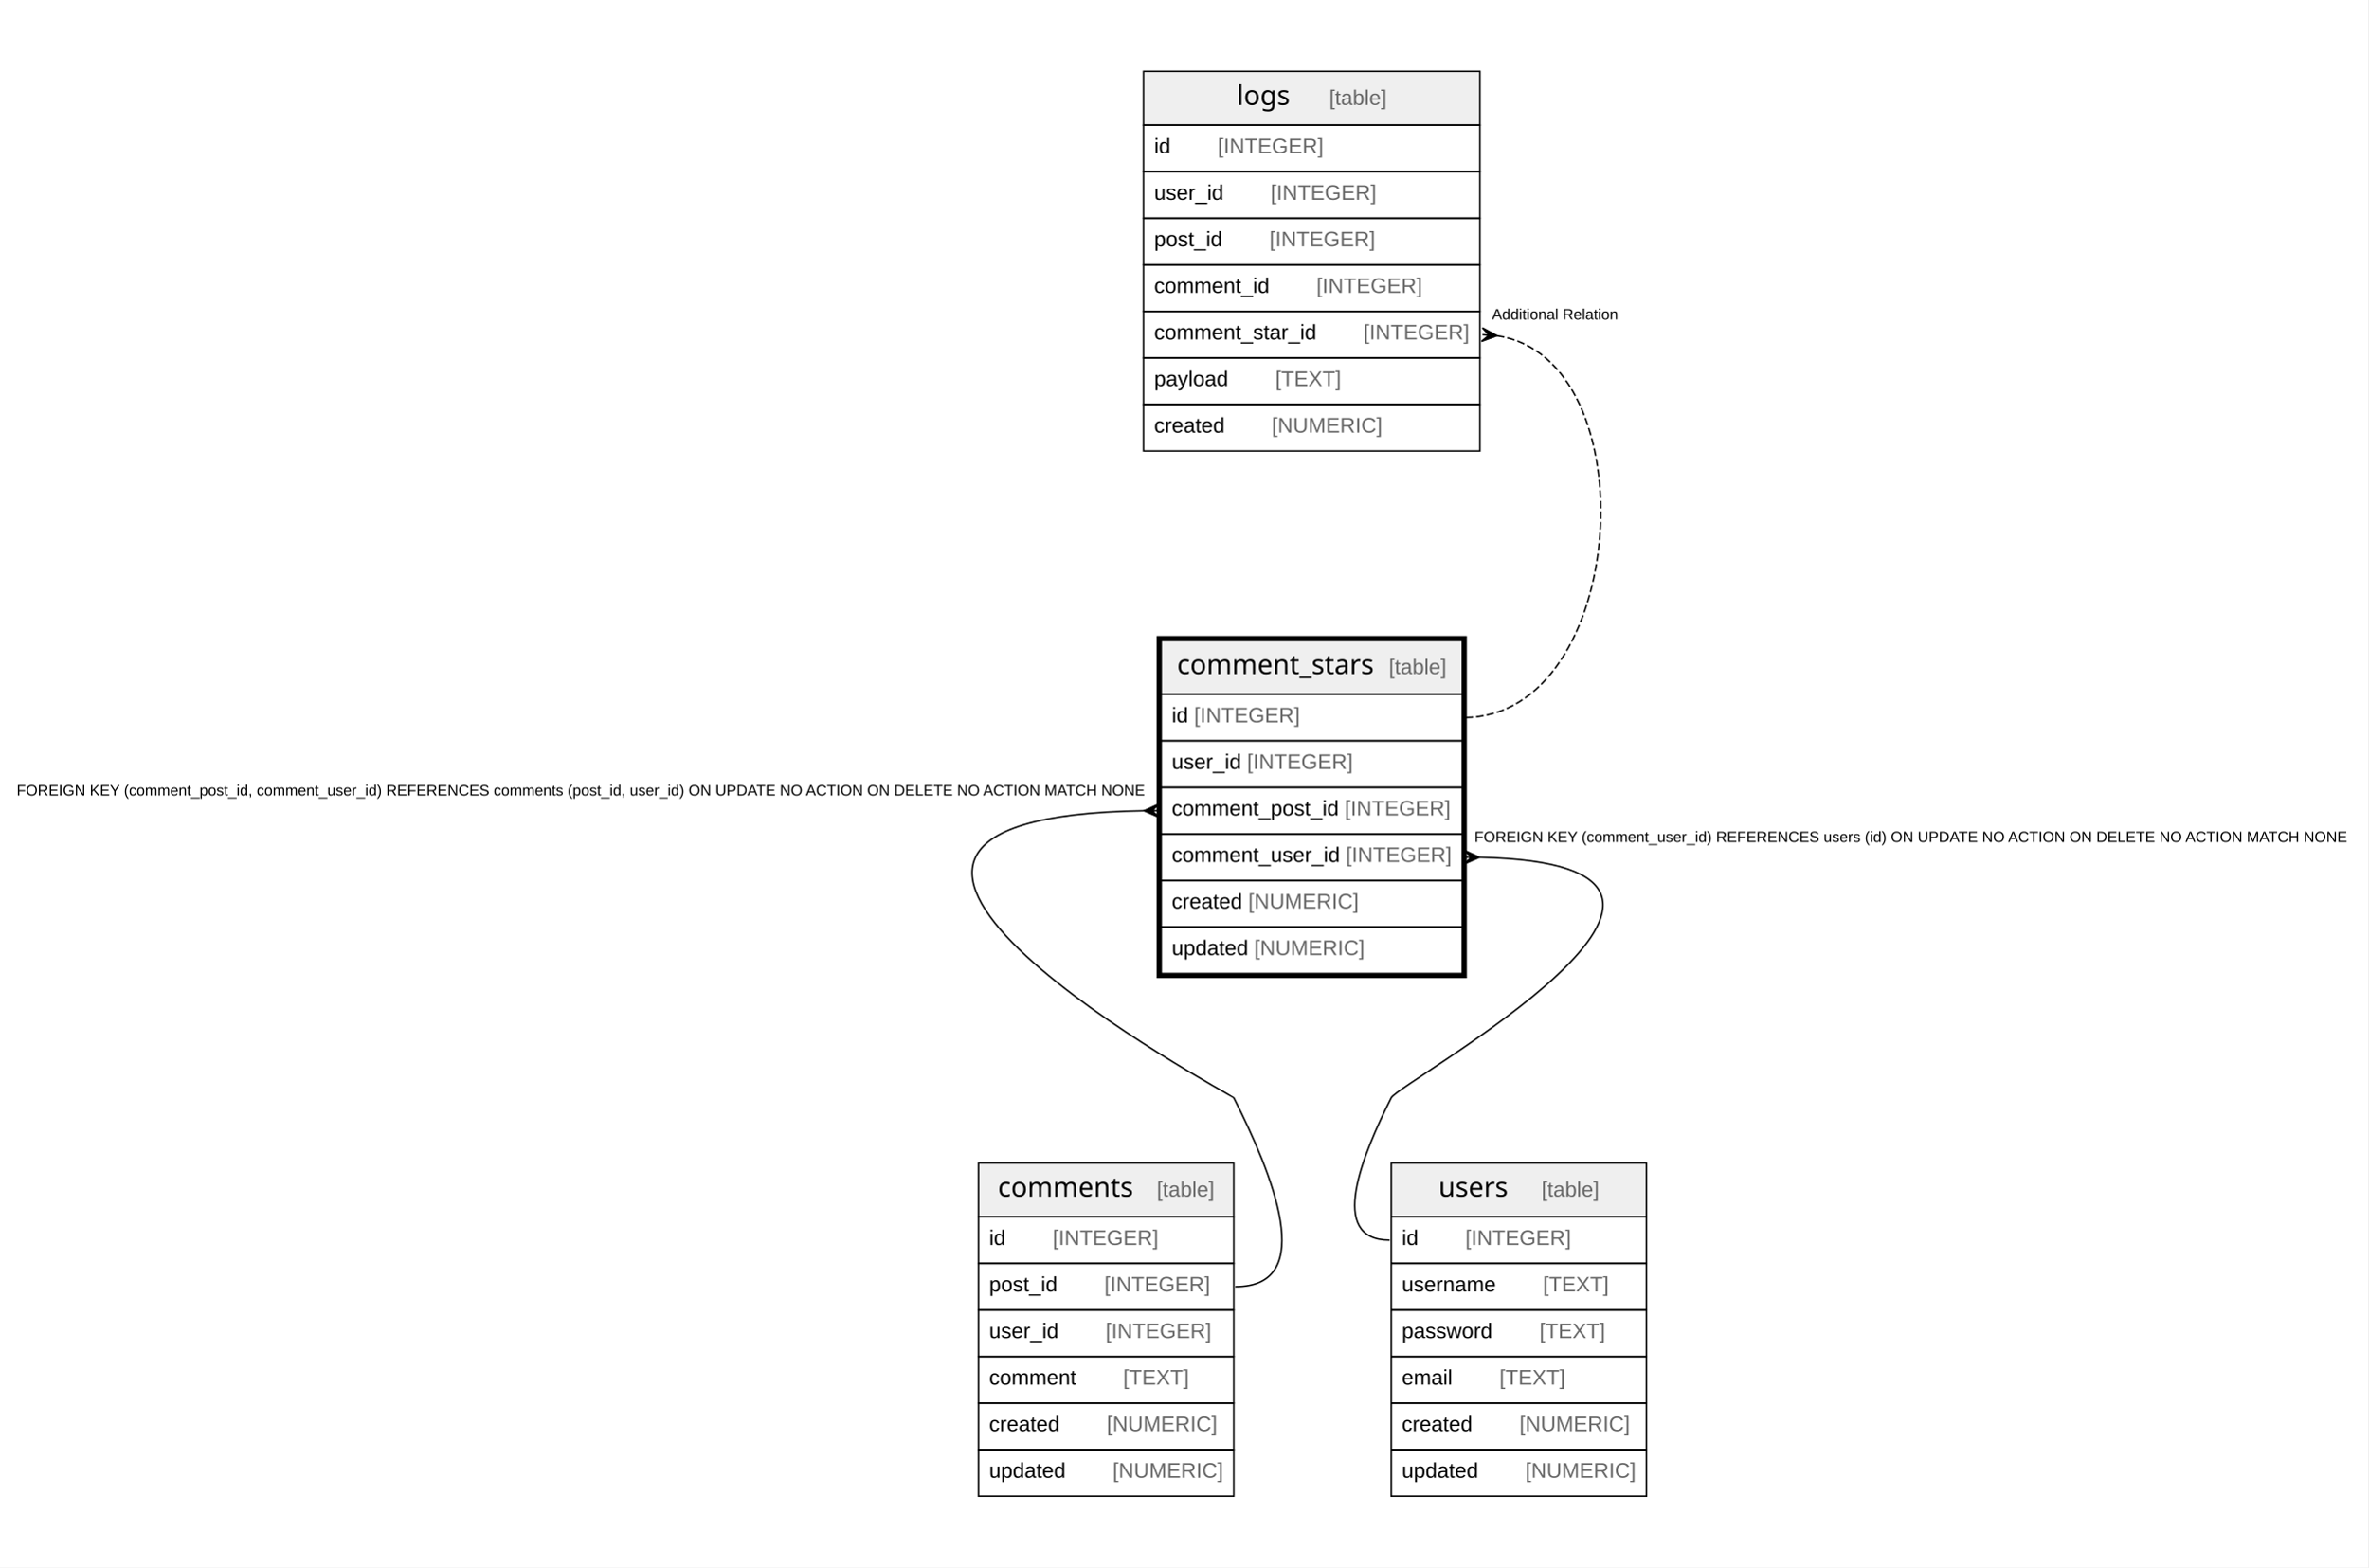
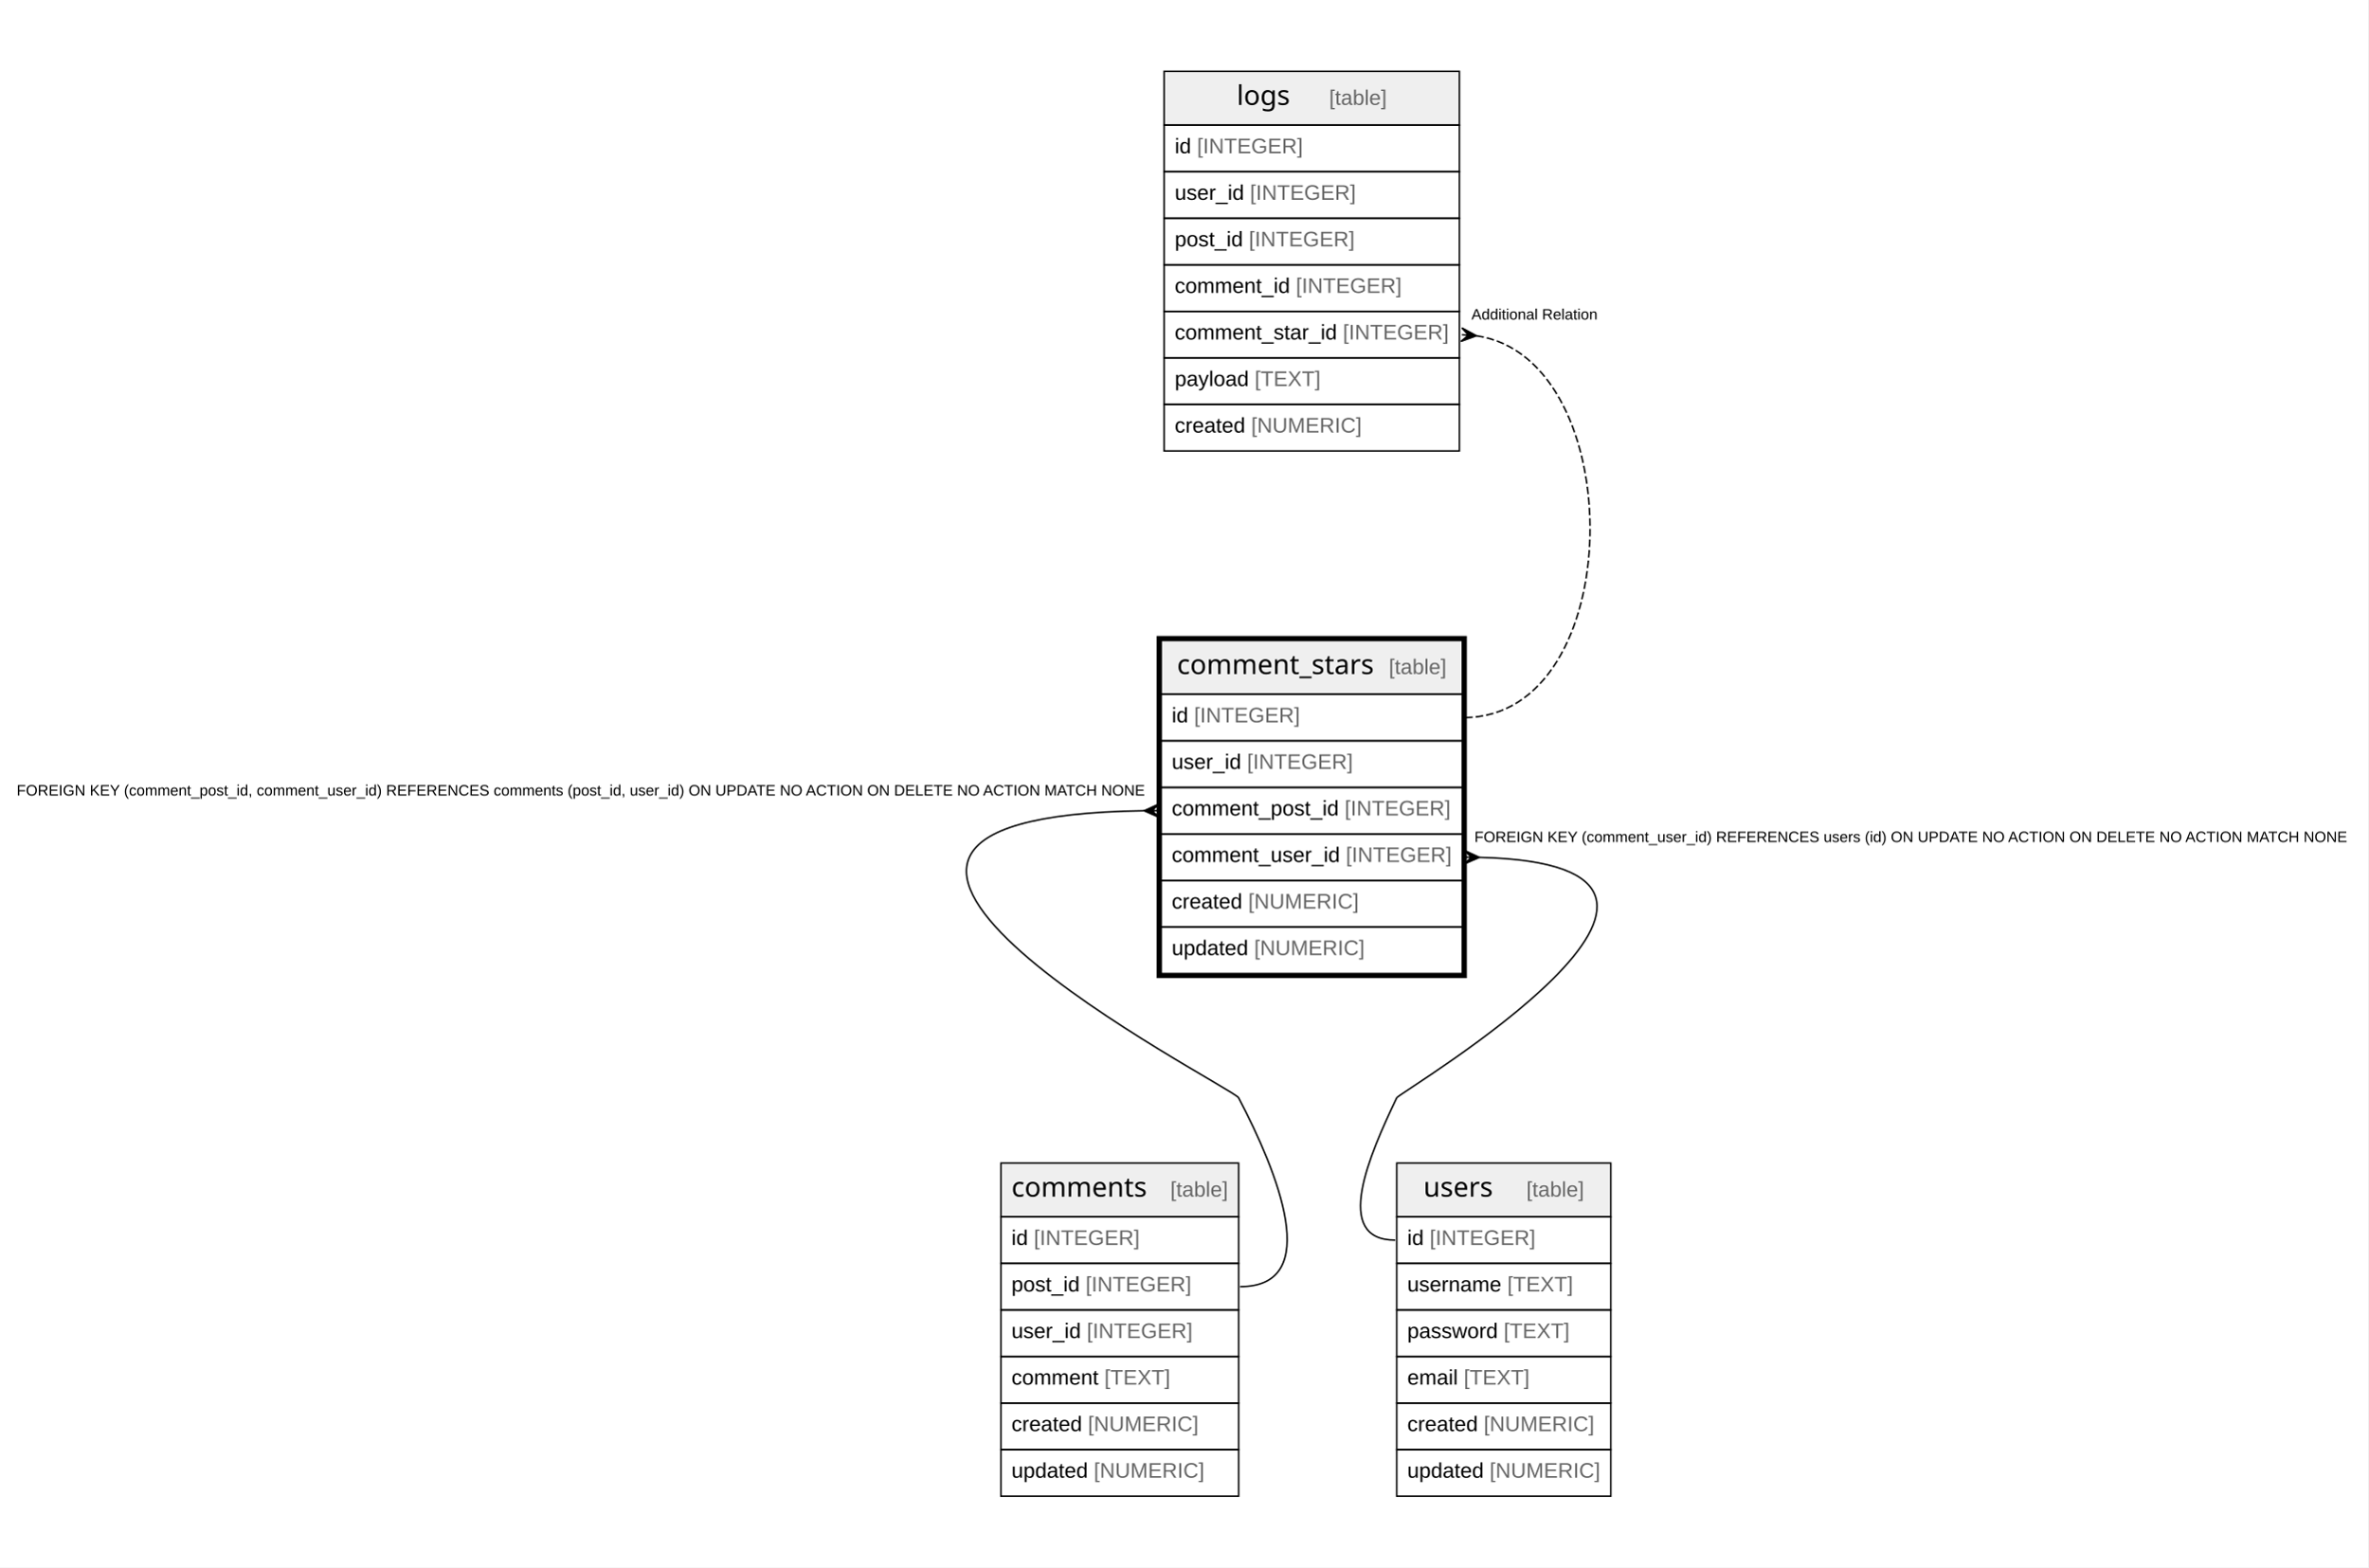
<svg xmlns="http://www.w3.org/2000/svg" width="1566pt" height="1037pt" viewBox="0.00 0.00 1566.32 1037.20">
  <g id="graph0" class="graph" transform="scale(1 1) rotate(0) translate(4 1033.2)">
    <polygon fill="white" stroke="none" points="-4,4 -4,-1033.2 1562.32,-1033.2 1562.32,4 -4,4" />
    <g id="node1" class="node">
      <polygon fill="#efefef" stroke="none" points="764.06,-573.8 764.06,-609.4 963.23,-609.4 963.23,-573.8 764.06,-573.8" />
      <polygon fill="none" stroke="black" points="764.06,-573.8 764.06,-609.4 963.23,-609.4 963.23,-573.8 764.06,-573.8" />
      <text text-anchor="start" x="774.53" y="-587.2" font-family="Arial Bold" font-size="18.00">comment_stars</text>
      <text text-anchor="start" x="883.51" y="-587.2" font-family="Arial" font-size="14.00">    </text>
      <text text-anchor="start" x="914.63" y="-587.2" font-family="Arial" font-size="14.00" fill="#666666">[table]</text>
      <polygon fill="none" stroke="black" points="764.06,-543 764.06,-573.8 963.23,-573.8 963.23,-543 764.06,-543" />
      <text text-anchor="start" x="771.06" y="-555.2" font-family="Arial" font-size="14.00">id </text>
      <text text-anchor="start" x="785.85" y="-555.2" font-family="Arial" font-size="14.00" fill="#666666">[INTEGER]</text>
      <polygon fill="none" stroke="black" points="764.06,-512.2 764.06,-543 963.23,-543 963.23,-512.2 764.06,-512.2" />
      <text text-anchor="start" x="771.06" y="-524.4" font-family="Arial" font-size="14.00">user_id </text>
      <text text-anchor="start" x="820.87" y="-524.4" font-family="Arial" font-size="14.00" fill="#666666">[INTEGER]</text>
      <polygon fill="none" stroke="black" points="764.06,-481.4 764.06,-512.2 963.23,-512.2 963.23,-481.4 764.06,-481.4" />
      <text text-anchor="start" x="771.06" y="-493.6" font-family="Arial" font-size="14.00">comment_post_id </text>
      <text text-anchor="start" x="885.46" y="-493.6" font-family="Arial" font-size="14.00" fill="#666666">[INTEGER]</text>
      <polygon fill="none" stroke="black" points="764.06,-450.6 764.06,-481.4 963.23,-481.4 963.23,-450.6 764.06,-450.6" />
      <text text-anchor="start" x="771.06" y="-462.8" font-family="Arial" font-size="14.00">comment_user_id </text>
      <text text-anchor="start" x="886.23" y="-462.8" font-family="Arial" font-size="14.00" fill="#666666">[INTEGER]</text>
      <polygon fill="none" stroke="black" points="764.06,-419.8 764.06,-450.6 963.23,-450.6 963.23,-419.8 764.06,-419.8" />
      <text text-anchor="start" x="771.06" y="-432" font-family="Arial" font-size="14.00">created </text>
      <text text-anchor="start" x="821.65" y="-432" font-family="Arial" font-size="14.00" fill="#666666">[NUMERIC]</text>
      <polygon fill="none" stroke="black" points="764.06,-389 764.06,-419.8 963.23,-419.8 963.23,-389 764.06,-389" />
      <text text-anchor="start" x="771.06" y="-401.2" font-family="Arial" font-size="14.00">updated </text>
      <text text-anchor="start" x="825.56" y="-401.2" font-family="Arial" font-size="14.00" fill="#666666">[NUMERIC]</text>
      <polygon fill="none" stroke="black" stroke-width="3" points="762.56,-387.5 762.56,-610.9 964.73,-610.9 964.73,-387.5 762.56,-387.5" />
    </g>
    <g id="node3" class="node">
-       <polygon fill="#efefef" stroke="none" points="643.23,-228 643.23,-263.6 812.07,-263.6 812.07,-228 643.23,-228" />
-       <polygon fill="none" stroke="black" points="643.23,-228 643.23,-263.6 812.07,-263.6 812.07,-228 643.23,-228" />
-       <text text-anchor="start" x="656.03" y="-241.4" font-family="Arial Bold" font-size="18.00">comments</text>
-       <text text-anchor="start" x="730.01" y="-241.4" font-family="Arial" font-size="14.00">    </text>
-       <text text-anchor="start" x="761.13" y="-241.4" font-family="Arial" font-size="14.00" fill="#666666">[table]</text>
-       <polygon fill="none" stroke="black" points="643.23,-197.2 643.23,-228 812.07,-228 812.07,-197.2 643.23,-197.2" />
-       <text text-anchor="start" x="650.23" y="-209.4" font-family="Arial" font-size="14.00">id    </text>
-       <text text-anchor="start" x="692.25" y="-209.4" font-family="Arial" font-size="14.00" fill="#666666">[INTEGER]</text>
-       <polygon fill="none" stroke="black" points="643.23,-166.4 643.23,-197.2 812.07,-197.2 812.07,-166.4 643.23,-166.4" />
-       <text text-anchor="start" x="650.23" y="-178.6" font-family="Arial" font-size="14.00">post_id    </text>
-       <text text-anchor="start" x="726.49" y="-178.6" font-family="Arial" font-size="14.00" fill="#666666">[INTEGER]</text>
-       <polygon fill="none" stroke="black" points="643.23,-135.6 643.23,-166.4 812.07,-166.4 812.07,-135.6 643.23,-135.6" />
-       <text text-anchor="start" x="650.23" y="-147.8" font-family="Arial" font-size="14.00">user_id    </text>
-       <text text-anchor="start" x="727.27" y="-147.8" font-family="Arial" font-size="14.00" fill="#666666">[INTEGER]</text>
-       <polygon fill="none" stroke="black" points="643.23,-104.8 643.23,-135.6 812.07,-135.6 812.07,-104.8 643.23,-104.8" />
-       <text text-anchor="start" x="650.23" y="-117" font-family="Arial" font-size="14.00">comment    </text>
-       <text text-anchor="start" x="738.92" y="-117" font-family="Arial" font-size="14.00" fill="#666666">[TEXT]</text>
-       <polygon fill="none" stroke="black" points="643.23,-74 643.23,-104.8 812.07,-104.8 812.07,-74 643.23,-74" />
-       <text text-anchor="start" x="650.23" y="-86.2" font-family="Arial" font-size="14.00">created    </text>
-       <text text-anchor="start" x="728.04" y="-86.2" font-family="Arial" font-size="14.00" fill="#666666">[NUMERIC]</text>
-       <polygon fill="none" stroke="black" points="643.23,-43.2 643.23,-74 812.07,-74 812.07,-43.2 643.23,-43.2" />
-       <text text-anchor="start" x="650.23" y="-55.4" font-family="Arial" font-size="14.00">updated    </text>
-       <text text-anchor="start" x="731.96" y="-55.4" font-family="Arial" font-size="14.00" fill="#666666">[NUMERIC]</text>
+       <polygon fill="#efefef" stroke="none" points="658.03,-228 658.03,-263.6 815.27,-263.6 815.27,-228 658.03,-228" />
+       <polygon fill="none" stroke="black" points="658.03,-228 658.03,-263.6 815.27,-263.6 815.27,-228 658.03,-228" />
+       <text text-anchor="start" x="665.03" y="-241.4" font-family="Arial Bold" font-size="18.00">comments</text>
+       <text text-anchor="start" x="739.01" y="-241.4" font-family="Arial" font-size="14.00">    </text>
+       <text text-anchor="start" x="770.13" y="-241.4" font-family="Arial" font-size="14.00" fill="#666666">[table]</text>
+       <polygon fill="none" stroke="black" points="658.03,-197.2 658.03,-228 815.27,-228 815.27,-197.2 658.03,-197.2" />
+       <text text-anchor="start" x="665.03" y="-209.4" font-family="Arial" font-size="14.00">id </text>
+       <text text-anchor="start" x="679.81" y="-209.4" font-family="Arial" font-size="14.00" fill="#666666">[INTEGER]</text>
+       <polygon fill="none" stroke="black" points="658.03,-166.4 658.03,-197.2 815.27,-197.2 815.27,-166.4 658.03,-166.4" />
+       <text text-anchor="start" x="665.03" y="-178.6" font-family="Arial" font-size="14.00">post_id </text>
+       <text text-anchor="start" x="714.06" y="-178.6" font-family="Arial" font-size="14.00" fill="#666666">[INTEGER]</text>
+       <polygon fill="none" stroke="black" points="658.03,-135.6 658.03,-166.4 815.27,-166.4 815.27,-135.6 658.03,-135.6" />
+       <text text-anchor="start" x="665.03" y="-147.8" font-family="Arial" font-size="14.00">user_id </text>
+       <text text-anchor="start" x="714.83" y="-147.8" font-family="Arial" font-size="14.00" fill="#666666">[INTEGER]</text>
+       <polygon fill="none" stroke="black" points="658.03,-104.8 658.03,-135.6 815.27,-135.6 815.27,-104.8 658.03,-104.8" />
+       <text text-anchor="start" x="665.03" y="-117" font-family="Arial" font-size="14.00">comment </text>
+       <text text-anchor="start" x="726.49" y="-117" font-family="Arial" font-size="14.00" fill="#666666">[TEXT]</text>
+       <polygon fill="none" stroke="black" points="658.03,-74 658.03,-104.8 815.27,-104.8 815.27,-74 658.03,-74" />
+       <text text-anchor="start" x="665.03" y="-86.2" font-family="Arial" font-size="14.00">created </text>
+       <text text-anchor="start" x="715.61" y="-86.2" font-family="Arial" font-size="14.00" fill="#666666">[NUMERIC]</text>
+       <polygon fill="none" stroke="black" points="658.03,-43.2 658.03,-74 815.27,-74 815.27,-43.2 658.03,-43.2" />
+       <text text-anchor="start" x="665.03" y="-55.4" font-family="Arial" font-size="14.00">updated </text>
+       <text text-anchor="start" x="719.52" y="-55.4" font-family="Arial" font-size="14.00" fill="#666666">[NUMERIC]</text>
    </g>
    <g id="edge2" class="edge">
-       <path fill="none" stroke="black" d="M753.03,-496.73C465.93,-492.59 811.4,-308.11 812.07,-306.8 837.11,-257.21 868.62,-181.8 813.07,-181.8" />
-       <polygon fill="black" stroke="black" points="752.73,-496.73 762.7,-501.3 758.06,-496.76 762.39,-496.8 762.39,-496.8 762.39,-496.8 758.06,-496.76 762.76,-492.3 752.73,-496.73" />
+       <path fill="none" stroke="black" d="M752.75,-496.73C457.38,-492.72 811.43,-314.12 815.27,-306.8 841.07,-257.6 871.83,-181.8 816.27,-181.8" />
+       <polygon fill="black" stroke="black" points="752.73,-496.73 762.7,-501.3 758.06,-496.77 762.39,-496.8 762.39,-496.8 762.39,-496.8 758.06,-496.77 762.76,-492.3 752.73,-496.73" />
      <text text-anchor="start" x="7" y="-506.8" font-family="Arial" font-size="10.00">FOREIGN KEY (comment_post_id, comment_user_id) REFERENCES comments (post_id, user_id) ON UPDATE NO ACTION ON DELETE NO ACTION MATCH NONE</text>
    </g>
    <g id="node4" class="node">
-       <polygon fill="#efefef" stroke="none" points="916.23,-228 916.23,-263.6 1085.07,-263.6 1085.07,-228 916.23,-228" />
-       <polygon fill="none" stroke="black" points="916.23,-228 916.23,-263.6 1085.07,-263.6 1085.07,-228 916.23,-228" />
-       <text text-anchor="start" x="947.52" y="-241.4" font-family="Arial Bold" font-size="18.00">users</text>
-       <text text-anchor="start" x="984.52" y="-241.4" font-family="Arial" font-size="14.00">    </text>
-       <text text-anchor="start" x="1015.63" y="-241.4" font-family="Arial" font-size="14.00" fill="#666666">[table]</text>
-       <polygon fill="none" stroke="black" points="916.23,-197.2 916.23,-228 1085.07,-228 1085.07,-197.2 916.23,-197.2" />
-       <text text-anchor="start" x="923.23" y="-209.4" font-family="Arial" font-size="14.00">id    </text>
-       <text text-anchor="start" x="965.25" y="-209.4" font-family="Arial" font-size="14.00" fill="#666666">[INTEGER]</text>
-       <polygon fill="none" stroke="black" points="916.23,-166.4 916.23,-197.2 1085.07,-197.2 1085.07,-166.4 916.23,-166.4" />
-       <text text-anchor="start" x="923.23" y="-178.6" font-family="Arial" font-size="14.00">username    </text>
-       <text text-anchor="start" x="1016.6" y="-178.6" font-family="Arial" font-size="14.00" fill="#666666">[TEXT]</text>
-       <polygon fill="none" stroke="black" points="916.23,-135.6 916.23,-166.4 1085.07,-166.4 1085.07,-135.6 916.23,-135.6" />
-       <text text-anchor="start" x="923.23" y="-147.8" font-family="Arial" font-size="14.00">password    </text>
-       <text text-anchor="start" x="1014.27" y="-147.8" font-family="Arial" font-size="14.00" fill="#666666">[TEXT]</text>
-       <polygon fill="none" stroke="black" points="916.23,-104.8 916.23,-135.6 1085.07,-135.6 1085.07,-104.8 916.23,-104.8" />
-       <text text-anchor="start" x="923.23" y="-117" font-family="Arial" font-size="14.00">email    </text>
-       <text text-anchor="start" x="987.8" y="-117" font-family="Arial" font-size="14.00" fill="#666666">[TEXT]</text>
-       <polygon fill="none" stroke="black" points="916.23,-74 916.23,-104.8 1085.07,-104.8 1085.07,-74 916.23,-74" />
-       <text text-anchor="start" x="923.23" y="-86.2" font-family="Arial" font-size="14.00">created    </text>
-       <text text-anchor="start" x="1001.04" y="-86.2" font-family="Arial" font-size="14.00" fill="#666666">[NUMERIC]</text>
-       <polygon fill="none" stroke="black" points="916.23,-43.2 916.23,-74 1085.07,-74 1085.07,-43.2 916.23,-43.2" />
-       <text text-anchor="start" x="923.23" y="-55.4" font-family="Arial" font-size="14.00">updated    </text>
-       <text text-anchor="start" x="1004.96" y="-55.4" font-family="Arial" font-size="14.00" fill="#666666">[NUMERIC]</text>
+       <polygon fill="#efefef" stroke="none" points="919.85,-228 919.85,-263.6 1061.45,-263.6 1061.45,-228 919.85,-228" />
+       <polygon fill="none" stroke="black" points="919.85,-228 919.85,-263.6 1061.45,-263.6 1061.45,-228 919.85,-228" />
+       <text text-anchor="start" x="937.52" y="-241.4" font-family="Arial Bold" font-size="18.00">users</text>
+       <text text-anchor="start" x="974.52" y="-241.4" font-family="Arial" font-size="14.00">    </text>
+       <text text-anchor="start" x="1005.63" y="-241.4" font-family="Arial" font-size="14.00" fill="#666666">[table]</text>
+       <polygon fill="none" stroke="black" points="919.85,-197.2 919.85,-228 1061.45,-228 1061.45,-197.2 919.85,-197.2" />
+       <text text-anchor="start" x="926.85" y="-209.4" font-family="Arial" font-size="14.00">id </text>
+       <text text-anchor="start" x="941.63" y="-209.4" font-family="Arial" font-size="14.00" fill="#666666">[INTEGER]</text>
+       <polygon fill="none" stroke="black" points="919.85,-166.4 919.85,-197.2 1061.45,-197.2 1061.45,-166.4 919.85,-166.4" />
+       <text text-anchor="start" x="926.85" y="-178.6" font-family="Arial" font-size="14.00">username </text>
+       <text text-anchor="start" x="992.99" y="-178.6" font-family="Arial" font-size="14.00" fill="#666666">[TEXT]</text>
+       <polygon fill="none" stroke="black" points="919.85,-135.6 919.85,-166.4 1061.45,-166.4 1061.45,-135.6 919.85,-135.6" />
+       <text text-anchor="start" x="926.85" y="-147.8" font-family="Arial" font-size="14.00">password </text>
+       <text text-anchor="start" x="990.65" y="-147.8" font-family="Arial" font-size="14.00" fill="#666666">[TEXT]</text>
+       <polygon fill="none" stroke="black" points="919.85,-104.8 919.85,-135.6 1061.45,-135.6 1061.45,-104.8 919.85,-104.8" />
+       <text text-anchor="start" x="926.85" y="-117" font-family="Arial" font-size="14.00">email </text>
+       <text text-anchor="start" x="964.19" y="-117" font-family="Arial" font-size="14.00" fill="#666666">[TEXT]</text>
+       <polygon fill="none" stroke="black" points="919.85,-74 919.85,-104.8 1061.45,-104.8 1061.45,-74 919.85,-74" />
+       <text text-anchor="start" x="926.85" y="-86.2" font-family="Arial" font-size="14.00">created </text>
+       <text text-anchor="start" x="977.43" y="-86.2" font-family="Arial" font-size="14.00" fill="#666666">[NUMERIC]</text>
+       <polygon fill="none" stroke="black" points="919.85,-43.2 919.85,-74 1061.45,-74 1061.45,-43.2 919.85,-43.2" />
+       <text text-anchor="start" x="926.85" y="-55.4" font-family="Arial" font-size="14.00">updated </text>
+       <text text-anchor="start" x="981.34" y="-55.4" font-family="Arial" font-size="14.00" fill="#666666">[NUMERIC]</text>
    </g>
    <g id="edge3" class="edge">
-       <path fill="none" stroke="black" d="M974.65,-465.89C1185.81,-461.38 921.3,-316.93 916.23,-306.8 897.5,-269.36 873.36,-212.6 915.23,-212.6" />
-       <polygon fill="black" stroke="black" points="974.57,-465.89 964.52,-461.5 969.23,-465.95 964.9,-465.99 964.9,-465.99 964.9,-465.99 969.23,-465.95 964.62,-470.5 974.57,-465.89" />
+       <path fill="none" stroke="black" d="M974.53,-465.88C1176.61,-461.03 921.57,-310.41 919.85,-306.8 901.84,-269 876.98,-212.6 918.85,-212.6" />
+       <polygon fill="black" stroke="black" points="974.57,-465.88 964.52,-461.5 969.23,-465.94 964.9,-465.99 964.9,-465.99 964.9,-465.99 969.23,-465.94 964.62,-470.5 974.57,-465.88" />
      <text text-anchor="start" x="971.23" y="-476" font-family="Arial" font-size="10.00">FOREIGN KEY (comment_user_id) REFERENCES users (id) ON UPDATE NO ACTION ON DELETE NO ACTION MATCH NONE</text>
    </g>
    <g id="node2" class="node">
-       <polygon fill="#efefef" stroke="none" points="752.4,-950.4 752.4,-986 974.9,-986 974.9,-950.4 752.4,-950.4" />
-       <polygon fill="none" stroke="black" points="752.4,-950.4 752.4,-986 974.9,-986 974.9,-950.4 752.4,-950.4" />
+       <polygon fill="#efefef" stroke="none" points="766.01,-950.4 766.01,-986 961.29,-986 961.29,-950.4 766.01,-950.4" />
+       <polygon fill="none" stroke="black" points="766.01,-950.4 766.01,-986 961.29,-986 961.29,-950.4 766.01,-950.4" />
      <text text-anchor="start" x="814.02" y="-963.8" font-family="Arial Bold" font-size="18.00">logs</text>
      <text text-anchor="start" x="844.02" y="-963.8" font-family="Arial" font-size="14.00">    </text>
      <text text-anchor="start" x="875.14" y="-963.8" font-family="Arial" font-size="14.00" fill="#666666">[table]</text>
-       <polygon fill="none" stroke="black" points="752.4,-919.6 752.4,-950.4 974.9,-950.4 974.9,-919.6 752.4,-919.6" />
-       <text text-anchor="start" x="759.4" y="-931.8" font-family="Arial" font-size="14.00">id    </text>
-       <text text-anchor="start" x="801.41" y="-931.8" font-family="Arial" font-size="14.00" fill="#666666">[INTEGER]</text>
-       <polygon fill="none" stroke="black" points="752.4,-888.8 752.4,-919.6 974.9,-919.6 974.9,-888.8 752.4,-888.8" />
-       <text text-anchor="start" x="759.4" y="-901" font-family="Arial" font-size="14.00">user_id    </text>
-       <text text-anchor="start" x="836.43" y="-901" font-family="Arial" font-size="14.00" fill="#666666">[INTEGER]</text>
-       <polygon fill="none" stroke="black" points="752.4,-858 752.4,-888.8 974.9,-888.8 974.9,-858 752.4,-858" />
-       <text text-anchor="start" x="759.4" y="-870.2" font-family="Arial" font-size="14.00">post_id    </text>
-       <text text-anchor="start" x="835.66" y="-870.2" font-family="Arial" font-size="14.00" fill="#666666">[INTEGER]</text>
-       <polygon fill="none" stroke="black" points="752.4,-827.2 752.4,-858 974.9,-858 974.9,-827.2 752.4,-827.2" />
-       <text text-anchor="start" x="759.4" y="-839.4" font-family="Arial" font-size="14.00">comment_id    </text>
-       <text text-anchor="start" x="866.77" y="-839.4" font-family="Arial" font-size="14.00" fill="#666666">[INTEGER]</text>
-       <polygon fill="none" stroke="black" points="752.4,-796.4 752.4,-827.2 974.9,-827.2 974.9,-796.4 752.4,-796.4" />
-       <text text-anchor="start" x="759.4" y="-808.6" font-family="Arial" font-size="14.00">comment_star_id    </text>
-       <text text-anchor="start" x="897.89" y="-808.6" font-family="Arial" font-size="14.00" fill="#666666">[INTEGER]</text>
-       <polygon fill="none" stroke="black" points="752.4,-765.6 752.4,-796.4 974.9,-796.4 974.9,-765.6 752.4,-765.6" />
-       <text text-anchor="start" x="759.4" y="-777.8" font-family="Arial" font-size="14.00">payload    </text>
-       <text text-anchor="start" x="839.56" y="-777.8" font-family="Arial" font-size="14.00" fill="#666666">[TEXT]</text>
-       <polygon fill="none" stroke="black" points="752.4,-734.8 752.4,-765.6 974.9,-765.6 974.9,-734.8 752.4,-734.8" />
-       <text text-anchor="start" x="759.4" y="-747" font-family="Arial" font-size="14.00">created    </text>
-       <text text-anchor="start" x="837.21" y="-747" font-family="Arial" font-size="14.00" fill="#666666">[NUMERIC]</text>
+       <polygon fill="none" stroke="black" points="766.01,-919.6 766.01,-950.4 961.29,-950.4 961.29,-919.6 766.01,-919.6" />
+       <text text-anchor="start" x="773.01" y="-931.8" font-family="Arial" font-size="14.00">id </text>
+       <text text-anchor="start" x="787.8" y="-931.8" font-family="Arial" font-size="14.00" fill="#666666">[INTEGER]</text>
+       <polygon fill="none" stroke="black" points="766.01,-888.8 766.01,-919.6 961.29,-919.6 961.29,-888.8 766.01,-888.8" />
+       <text text-anchor="start" x="773.01" y="-901" font-family="Arial" font-size="14.00">user_id </text>
+       <text text-anchor="start" x="822.82" y="-901" font-family="Arial" font-size="14.00" fill="#666666">[INTEGER]</text>
+       <polygon fill="none" stroke="black" points="766.01,-858 766.01,-888.8 961.29,-888.8 961.29,-858 766.01,-858" />
+       <text text-anchor="start" x="773.01" y="-870.2" font-family="Arial" font-size="14.00">post_id </text>
+       <text text-anchor="start" x="822.04" y="-870.2" font-family="Arial" font-size="14.00" fill="#666666">[INTEGER]</text>
+       <polygon fill="none" stroke="black" points="766.01,-827.2 766.01,-858 961.29,-858 961.29,-827.2 766.01,-827.2" />
+       <text text-anchor="start" x="773.01" y="-839.4" font-family="Arial" font-size="14.00">comment_id </text>
+       <text text-anchor="start" x="853.16" y="-839.4" font-family="Arial" font-size="14.00" fill="#666666">[INTEGER]</text>
+       <polygon fill="none" stroke="black" points="766.01,-796.4 766.01,-827.2 961.29,-827.2 961.29,-796.4 766.01,-796.4" />
+       <text text-anchor="start" x="773.01" y="-808.6" font-family="Arial" font-size="14.00">comment_star_id </text>
+       <text text-anchor="start" x="884.28" y="-808.6" font-family="Arial" font-size="14.00" fill="#666666">[INTEGER]</text>
+       <polygon fill="none" stroke="black" points="766.01,-765.6 766.01,-796.4 961.29,-796.4 961.29,-765.6 766.01,-765.6" />
+       <text text-anchor="start" x="773.01" y="-777.8" font-family="Arial" font-size="14.00">payload </text>
+       <text text-anchor="start" x="825.94" y="-777.8" font-family="Arial" font-size="14.00" fill="#666666">[TEXT]</text>
+       <polygon fill="none" stroke="black" points="766.01,-734.8 766.01,-765.6 961.29,-765.6 961.29,-734.8 766.01,-734.8" />
+       <text text-anchor="start" x="773.01" y="-747" font-family="Arial" font-size="14.00">created </text>
+       <text text-anchor="start" x="823.6" y="-747" font-family="Arial" font-size="14.00" fill="#666666">[NUMERIC]</text>
    </g>
    <g id="edge1" class="edge">
-       <path fill="none" stroke="black" stroke-dasharray="5,2" d="M986.11,-811.07C1087.81,-796.21 1073.45,-558.4 964.23,-558.4" />
-       <polygon fill="black" stroke="black" points="986.21,-811.07 975.91,-807.29 980.89,-811.44 976.57,-811.75 976.57,-811.75 976.57,-811.75 980.89,-811.44 976.55,-816.26 986.21,-811.07" />
-       <text text-anchor="start" x="982.9" y="-821.8" font-family="Arial" font-size="10.00">Additional Relation</text>
+       <path fill="none" stroke="black" stroke-dasharray="5,2" d="M972.52,-811.07C1074.92,-796.21 1073.34,-558.4 964.23,-558.4" />
+       <polygon fill="black" stroke="black" points="972.59,-811.07 962.3,-807.29 967.27,-811.45 962.95,-811.75 962.95,-811.75 962.95,-811.75 967.27,-811.45 962.94,-816.26 972.59,-811.07" />
+       <text text-anchor="start" x="969.29" y="-821.8" font-family="Arial" font-size="10.00">Additional Relation</text>
    </g>
  </g>
</svg>
